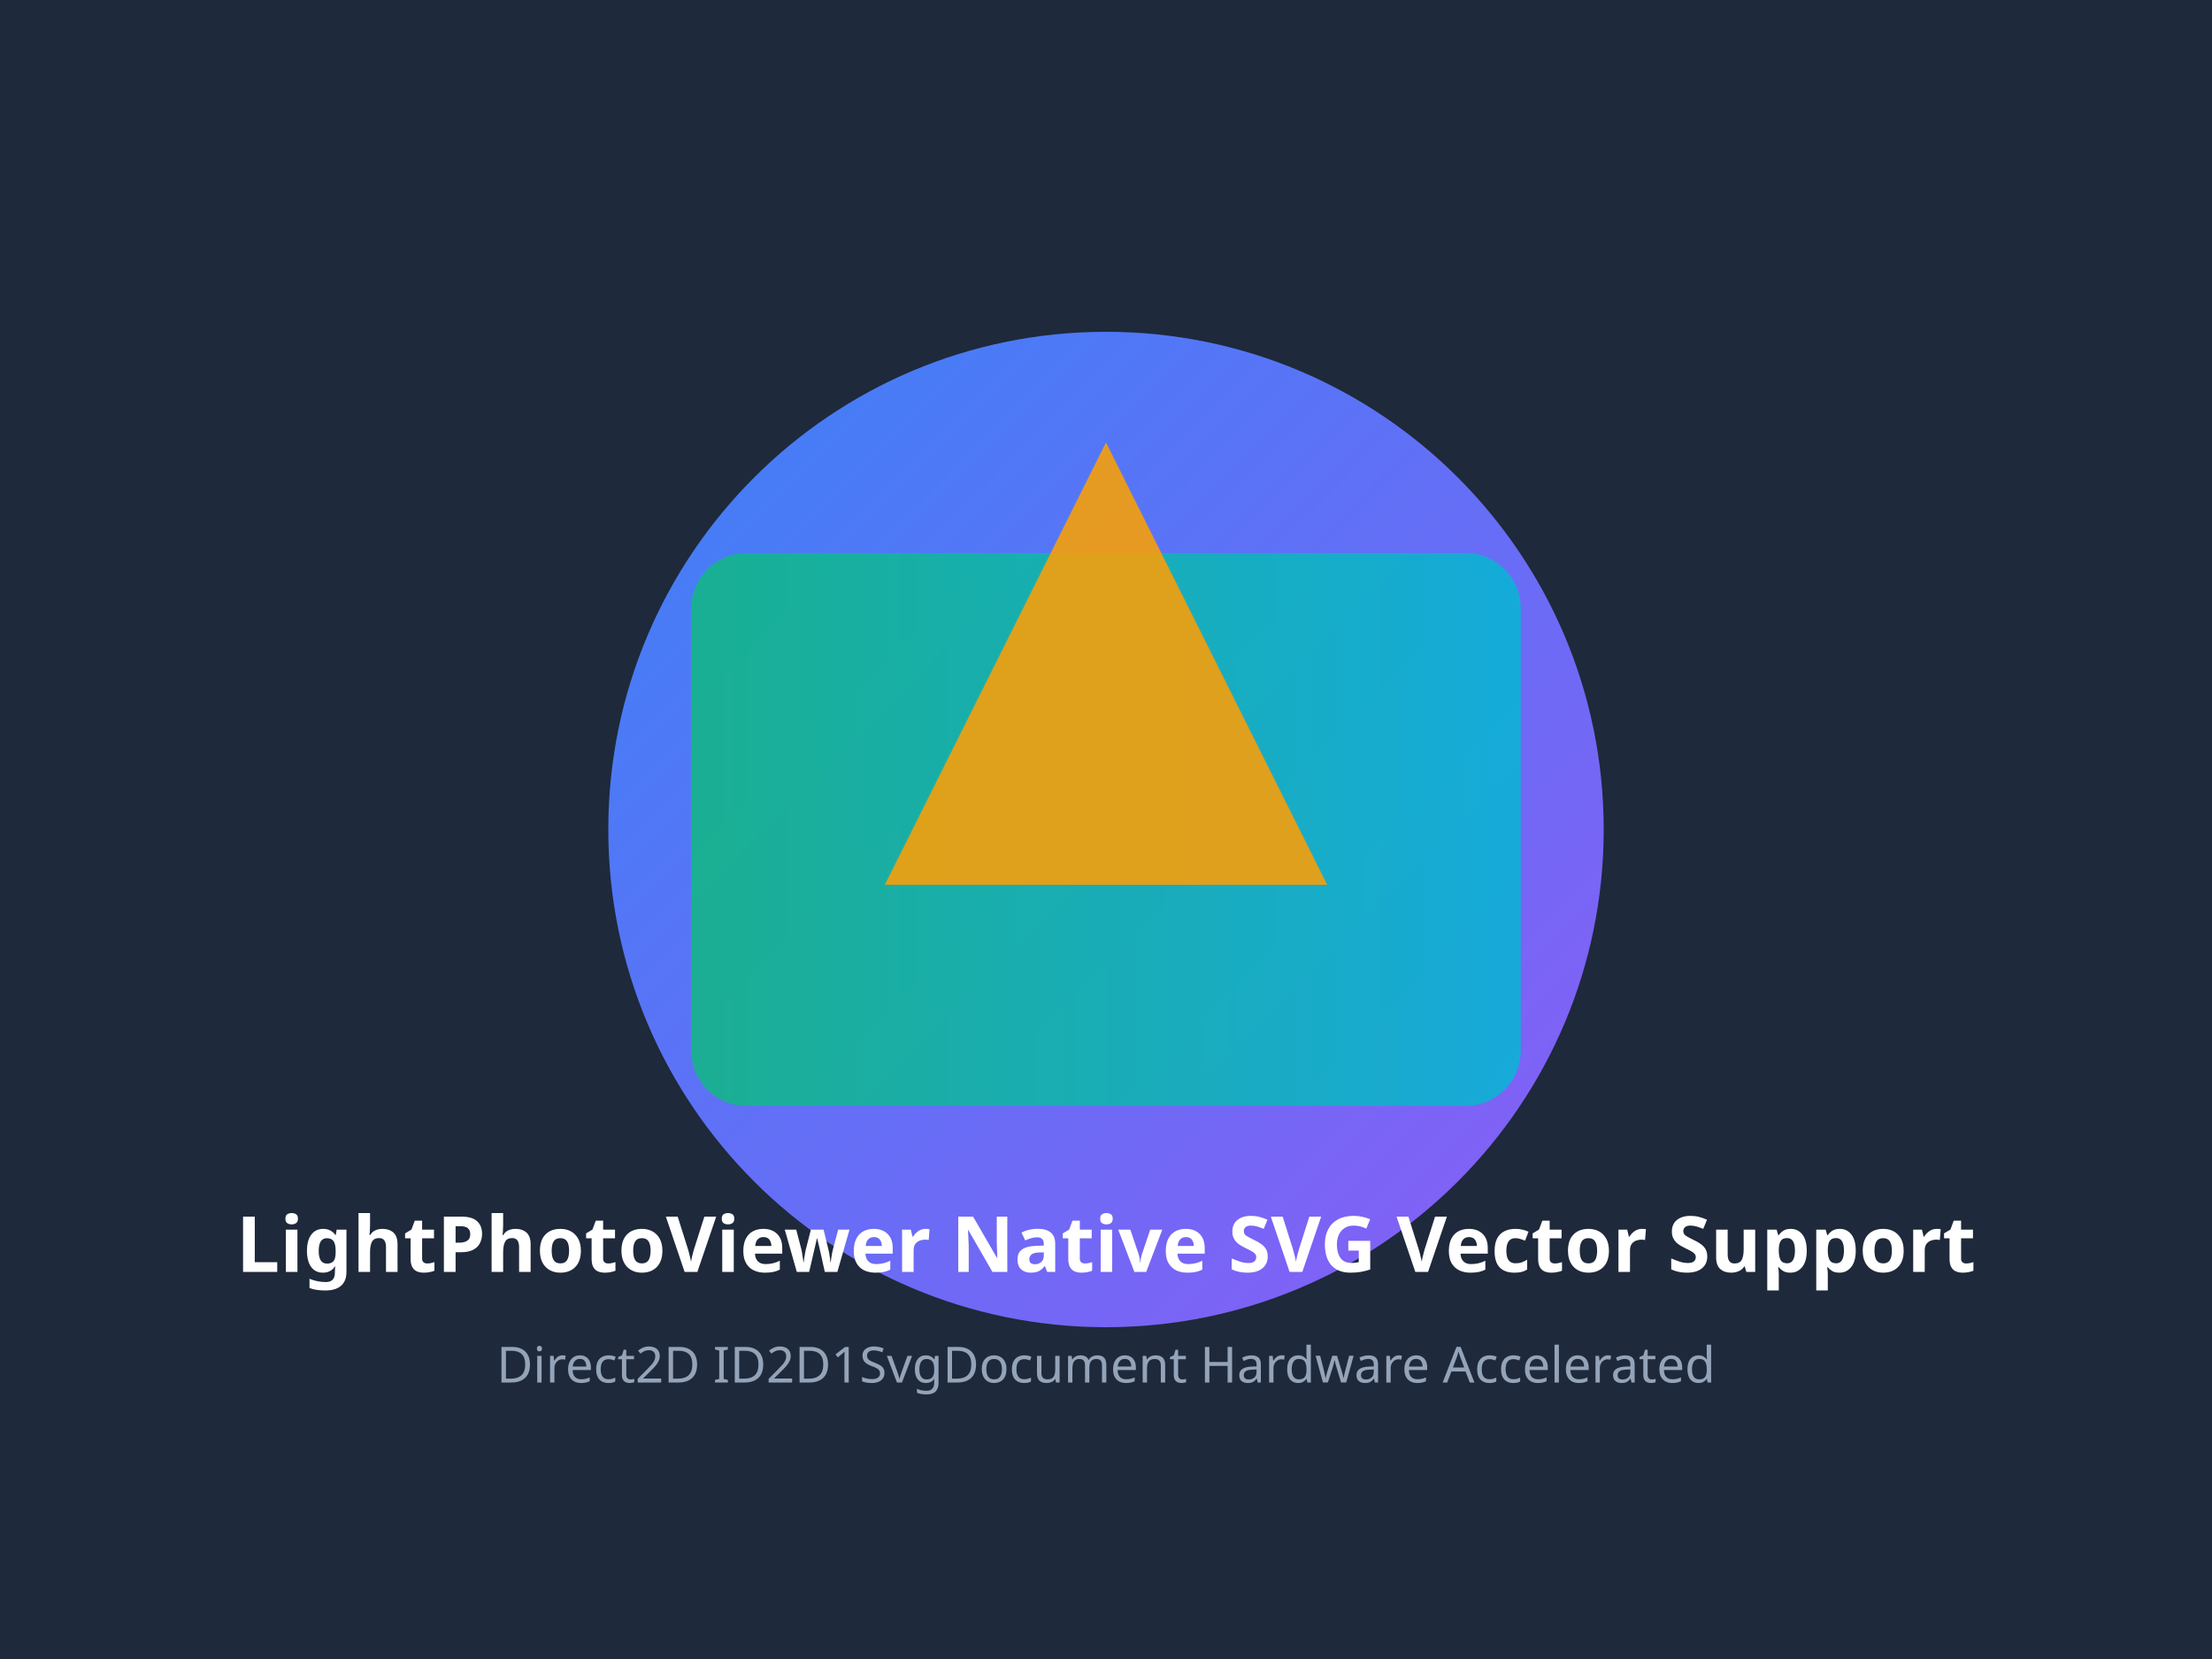
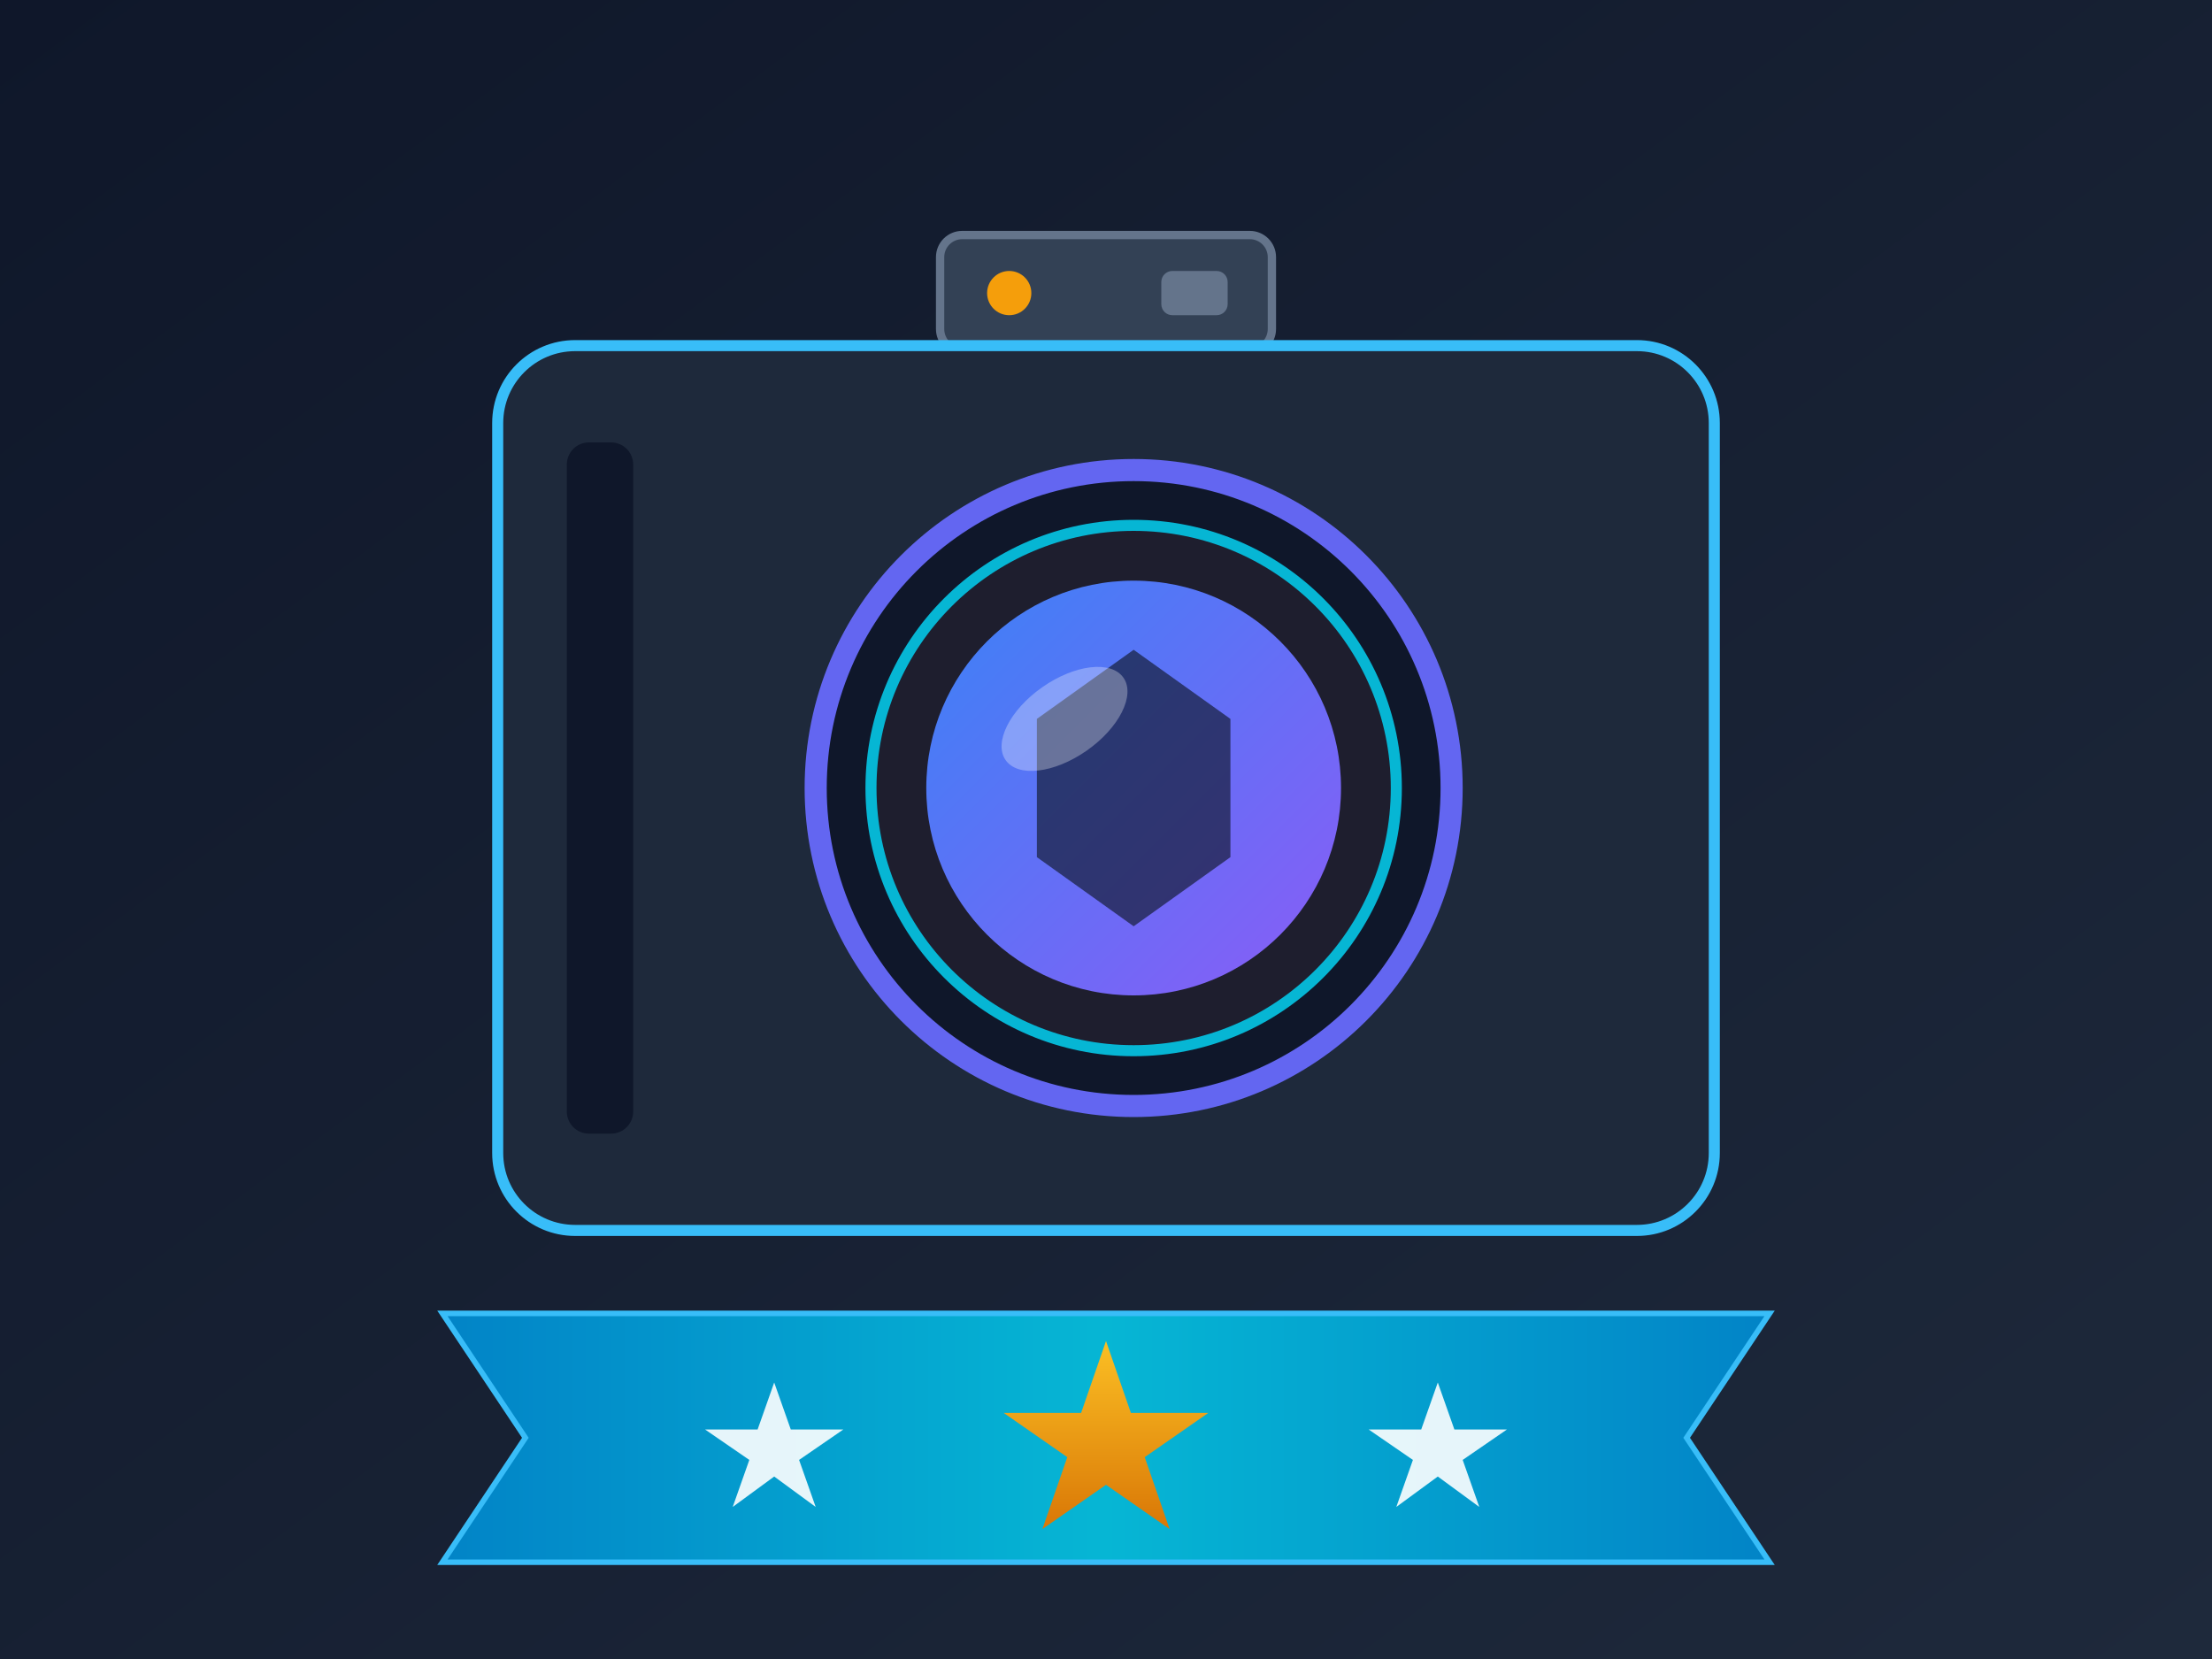
<svg xmlns="http://www.w3.org/2000/svg" viewBox="0 0 800 600" width="800" height="600">
  <defs>
-     <linearGradient id="grad1" x1="0%" y1="0%" x2="100%" y2="100%">
+     <linearGradient id="bgGrad" x1="0%" y1="0%" x2="100%" y2="100%">
+       <stop offset="0%" style="stop-color:#0f172a;stop-opacity:1" />
+       <stop offset="100%" style="stop-color:#1e293b;stop-opacity:1" />
+     </linearGradient>
+     <linearGradient id="lensGrad" x1="0%" y1="0%" x2="100%" y2="100%">
      <stop offset="0%" style="stop-color:#3b82f6;stop-opacity:1" />
      <stop offset="100%" style="stop-color:#8b5cf6;stop-opacity:1" />
    </linearGradient>
-     <linearGradient id="grad2" x1="0%" y1="0%" x2="100%" y2="0%">
-       <stop offset="0%" style="stop-color:#10b981;stop-opacity:1" />
-       <stop offset="100%" style="stop-color:#06b6d4;stop-opacity:1" />
+     <linearGradient id="starGrad" x1="0%" y1="0%" x2="0%" y2="100%">
+       <stop offset="0%" style="stop-color:#fbbf24;stop-opacity:1" />
+       <stop offset="100%" style="stop-color:#d97706;stop-opacity:1" />
+     </linearGradient>
+     <linearGradient id="ribbonGrad" x1="0%" y1="0%" x2="100%" y2="0%">
+       <stop offset="0%" style="stop-color:#0284c7;stop-opacity:1" />
+       <stop offset="50%" style="stop-color:#06b6d4;stop-opacity:1" />
+       <stop offset="100%" style="stop-color:#0284c7;stop-opacity:1" />
    </linearGradient>
  </defs>
-   <rect width="100%" height="100%" fill="#1e293b" />
-   <circle cx="400" cy="300" r="180" fill="url(#grad1)" />
-   <rect x="250" y="200" width="300" height="200" rx="20" fill="url(#grad2)" opacity="0.85" />
-   <polygon points="400,160 480,320 320,320" fill="#f59e0b" opacity="0.9" />
-   <text x="400" y="460" font-family="Segoe UI, sans-serif" font-size="28" font-weight="bold" fill="#ffffff" text-anchor="middle">
-     LightPhotoViewer Native SVG Vector Support
-   </text>
-   <text x="400" y="500" font-family="Segoe UI, sans-serif" font-size="18" fill="#94a3b8" text-anchor="middle">
-     Direct2D ID2D1SvgDocument Hardware Accelerated
-   </text>
+   <rect width="100%" height="100%" fill="url(#bgGrad)" />
+   <rect x="340" y="85" width="120" height="42" rx="8" fill="#334155" stroke="#64748b" stroke-width="3" />
+   <circle cx="365" cy="106" r="8" fill="#f59e0b" />
+   <rect x="420" y="98" width="24" height="16" rx="4" fill="#64748b" />
+   <rect x="180" y="125" width="440" height="320" rx="28" fill="#1e293b" stroke="#38bdf8" stroke-width="4" />
+   <rect x="205" y="160" width="24" height="250" rx="8" fill="#0f172a" />
+   <circle cx="410" cy="285" r="115" fill="#0f172a" stroke="#6366f1" stroke-width="8" />
+   <circle cx="410" cy="285" r="95" fill="#1e1e2e" stroke="#06b6d4" stroke-width="4" />
+   <circle cx="410" cy="285" r="75" fill="url(#lensGrad)" />
+   <polygon points="410,235 445,260 445,310 410,335 375,310 375,260" fill="#0f172a" opacity="0.65" />
+   <ellipse cx="385" cy="260" rx="26" ry="14" fill="#ffffff" opacity="0.3" transform="rotate(-35 385 260)" />
+   <polygon points="160,475 640,475 610,520 640,565 160,565 190,520" fill="url(#ribbonGrad)" stroke="#38bdf8" stroke-width="2" />
+   <polygon points="280,500 286,517 305,517 289,528 295,545 280,534 265,545 271,528 255,517 274,517" fill="#ffffff" opacity="0.9" />
+   <polygon points="400,485 409,511 437,511 414,527 423,553 400,537 377,553 386,527 363,511 391,511" fill="url(#starGrad)" />
+   <polygon points="520,500 526,517 545,517 529,528 535,545 520,534 505,545 511,528 495,517 514,517" fill="#ffffff" opacity="0.9" />
</svg>
